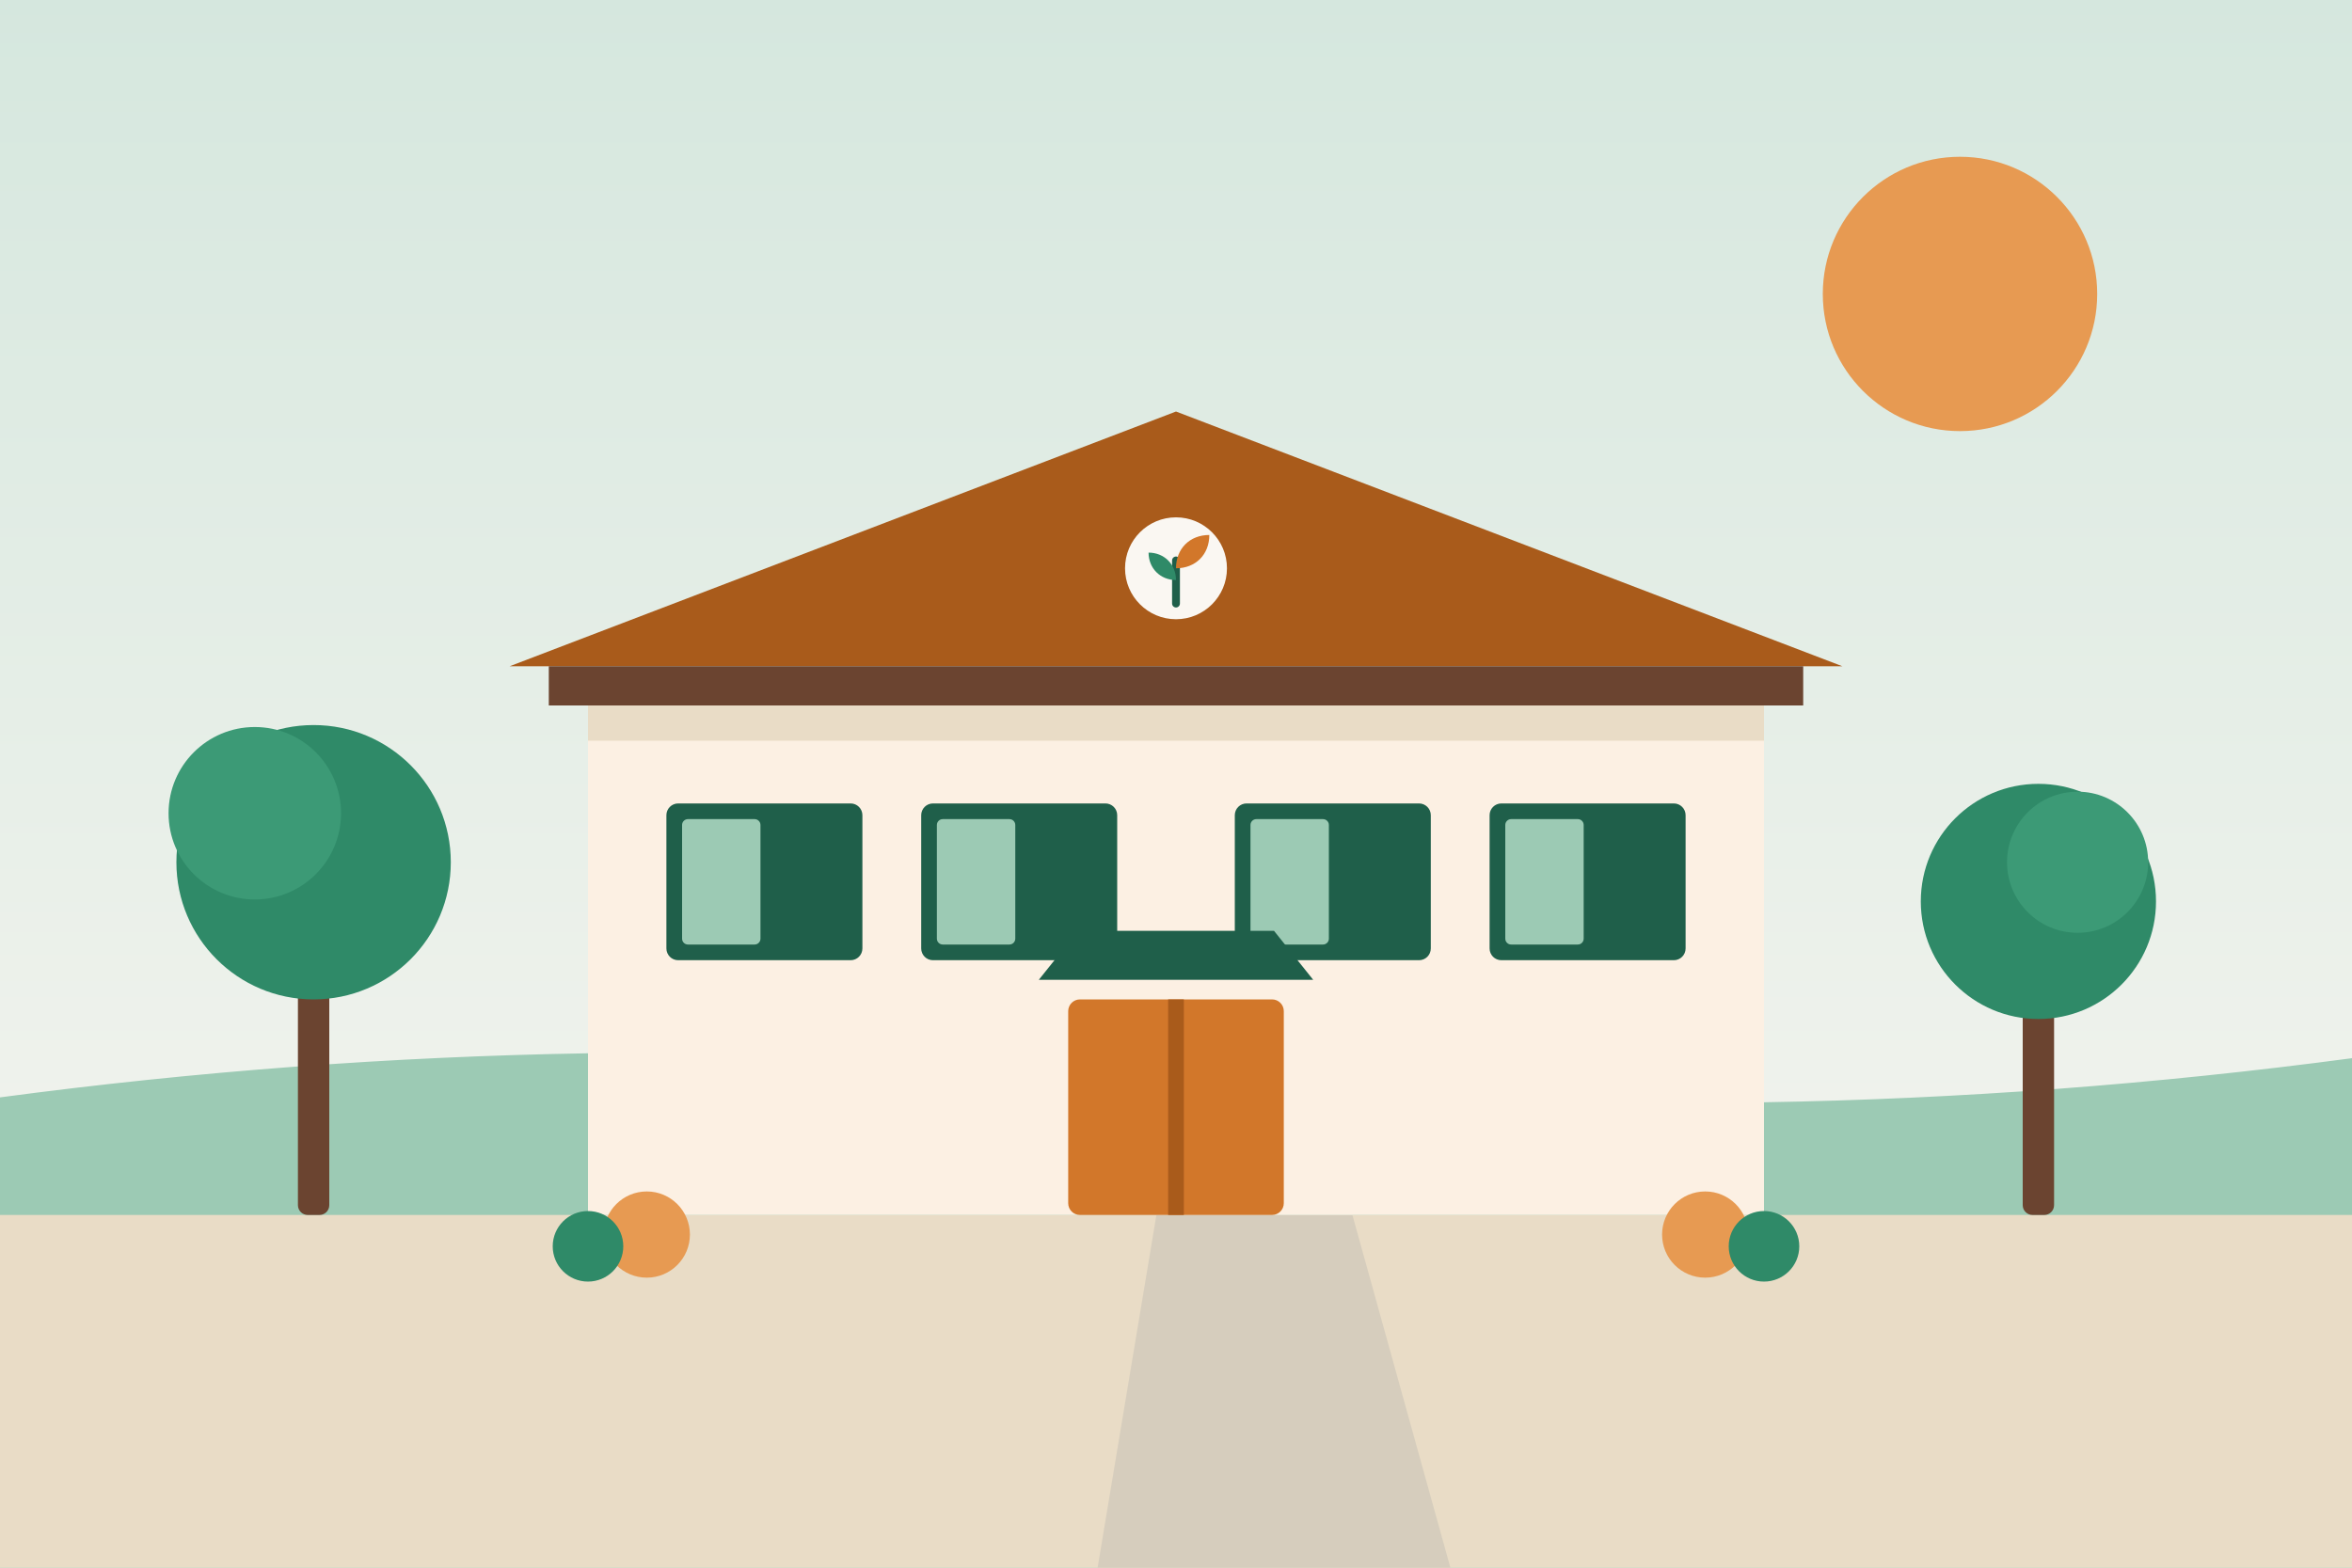
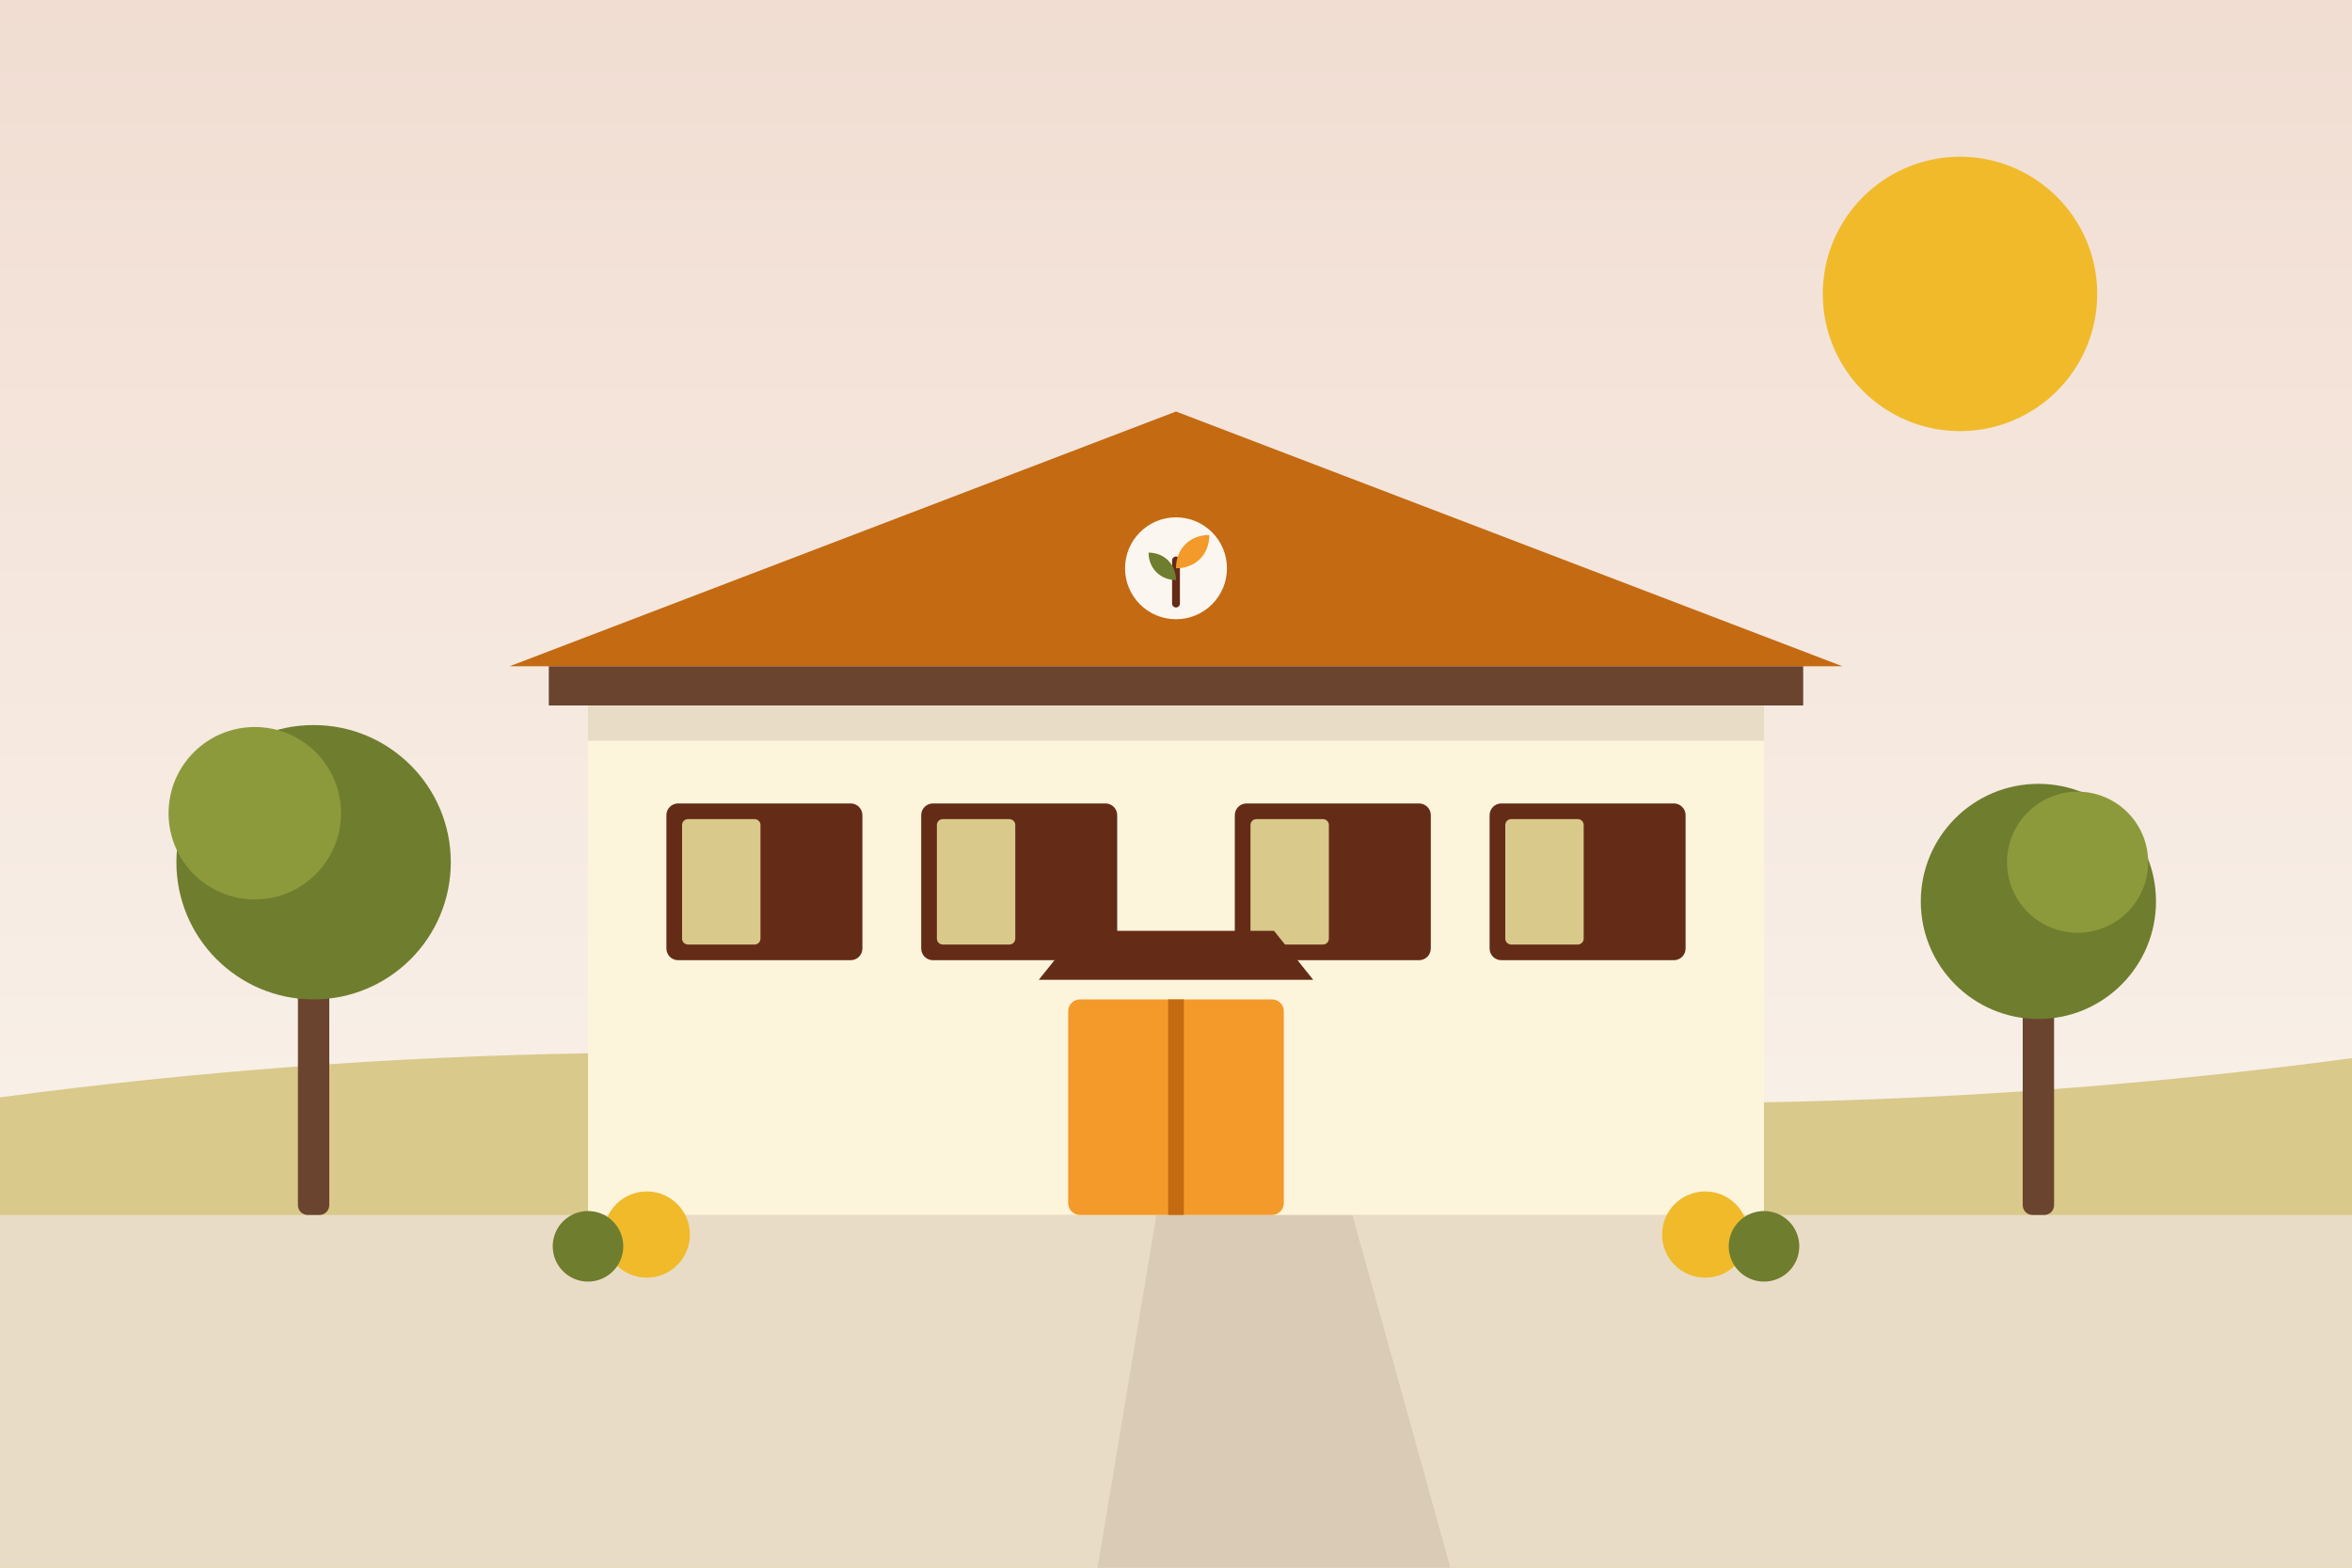
<svg xmlns="http://www.w3.org/2000/svg" viewBox="0 0 1200 800" preserveAspectRatio="xMidYMid slice" aria-hidden="true">
  <defs>
    <linearGradient id="sky" x1="0" y1="0" x2="0" y2="1">
-       <stop offset="0" stop-color="#d5e7de" />
-       <stop offset="1" stop-color="#faf7f2" />
+       <stop offset="0" stop-color="#f1ddd2" />
+       <stop offset="1" stop-color="#fbf7f0" />
    </linearGradient>
  </defs>
  <rect width="1200" height="800" fill="url(#sky)" />
-   <circle cx="1000" cy="150" r="70" fill="#e79a52" />
-   <path d="M0 560 Q300 520 600 550 T1200 540 V800 H0 Z" fill="#9ccab4" />
+   <circle cx="1000" cy="150" r="70" fill="#f0ba2a" />
+   <path d="M0 560 Q300 520 600 550 T1200 540 V800 H0 Z" fill="#d9c98a" />
  <rect y="620" width="1200" height="180" fill="#e9dcc6" />
-   <path d="M560 800 L590 620 H690 L740 800 Z" fill="#d6cdbd" />
+   <path d="M560 800 L590 620 H690 L740 800 Z" fill="#dacbb6" />
  <g transform="translate(300 250)">
-     <path d="M-40 90 L300 -40 L640 90 Z" fill="#a95b1b" />
+     <path d="M-40 90 L300 -40 L640 90 Z" fill="#c46a12" />
    <path d="M-20 90 H620 V110 H-20 Z" fill="#6b4430" />
-     <rect x="0" y="110" width="600" height="260" fill="#fcf0e3" />
+     <rect x="0" y="110" width="600" height="260" fill="#fdf4dc" />
    <rect x="0" y="110" width="600" height="18" fill="#e9dcc6" />
-     <g fill="#1f5f4a">
+     <g fill="#642b17">
      <rect x="40" y="160" width="100" height="80" rx="6" />
      <rect x="170" y="160" width="100" height="80" rx="6" />
      <rect x="330" y="160" width="100" height="80" rx="6" />
      <rect x="460" y="160" width="100" height="80" rx="6" />
    </g>
-     <g fill="#9ccab4">
+     <g fill="#d9c98a">
      <rect x="48" y="168" width="40" height="64" rx="3" />
      <rect x="178" y="168" width="40" height="64" rx="3" />
      <rect x="338" y="168" width="40" height="64" rx="3" />
      <rect x="468" y="168" width="40" height="64" rx="3" />
    </g>
-     <rect x="245" y="260" width="110" height="110" rx="6" fill="#d2772a" />
-     <rect x="296" y="260" width="8" height="110" fill="#a95b1b" />
-     <path d="M230 250 H370 L350 225 H250 Z" fill="#1f5f4a" />
-     <circle cx="300" cy="40" r="26" fill="#faf7f2" />
-     <path d="M300 58 V36" stroke="#1f5f4a" stroke-width="4" stroke-linecap="round" />
-     <path d="M300 40 c0 -10 7 -17 17 -17 c0 10 -7 17 -17 17 Z" fill="#d2772a" />
-     <path d="M300 46 c0 -8 -6 -14 -14 -14 c0 8 6 14 14 14 Z" fill="#2f8a68" />
+     <rect x="245" y="260" width="110" height="110" rx="6" fill="#f39a2b" />
+     <rect x="296" y="260" width="8" height="110" fill="#c46a12" />
+     <path d="M230 250 H370 L350 225 H250 Z" fill="#642b17" />
+     <circle cx="300" cy="40" r="26" fill="#fbf7f0" />
+     <path d="M300 58 V36" stroke="#642b17" stroke-width="4" stroke-linecap="round" />
+     <path d="M300 40 c0 -10 7 -17 17 -17 c0 10 -7 17 -17 17 Z" fill="#f39a2b" />
+     <path d="M300 46 c0 -8 -6 -14 -14 -14 c0 8 6 14 14 14 Z" fill="#6f7d2e" />
  </g>
  <g transform="translate(160 620)">
    <rect x="-8" y="-140" width="16" height="140" rx="5" fill="#6b4430" />
-     <circle cx="0" cy="-180" r="70" fill="#2f8a68" />
-     <circle cx="-30" cy="-205" r="44" fill="#3c9a76" />
+     <circle cx="0" cy="-180" r="70" fill="#6f7d2e" />
+     <circle cx="-30" cy="-205" r="44" fill="#8c9a3c" />
  </g>
  <g transform="translate(1040 620)">
    <rect x="-8" y="-120" width="16" height="120" rx="5" fill="#6b4430" />
-     <circle cx="0" cy="-160" r="60" fill="#2f8a68" />
-     <circle cx="20" cy="-180" r="36" fill="#3c9a76" />
+     <circle cx="0" cy="-160" r="60" fill="#6f7d2e" />
+     <circle cx="20" cy="-180" r="36" fill="#8c9a3c" />
  </g>
-   <g fill="#e79a52">
+   <g fill="#f0ba2a">
    <circle cx="330" cy="630" r="22" />
    <circle cx="870" cy="630" r="22" />
  </g>
-   <g fill="#2f8a68">
+   <g fill="#6f7d2e">
    <circle cx="300" cy="636" r="18" />
    <circle cx="900" cy="636" r="18" />
  </g>
</svg>
